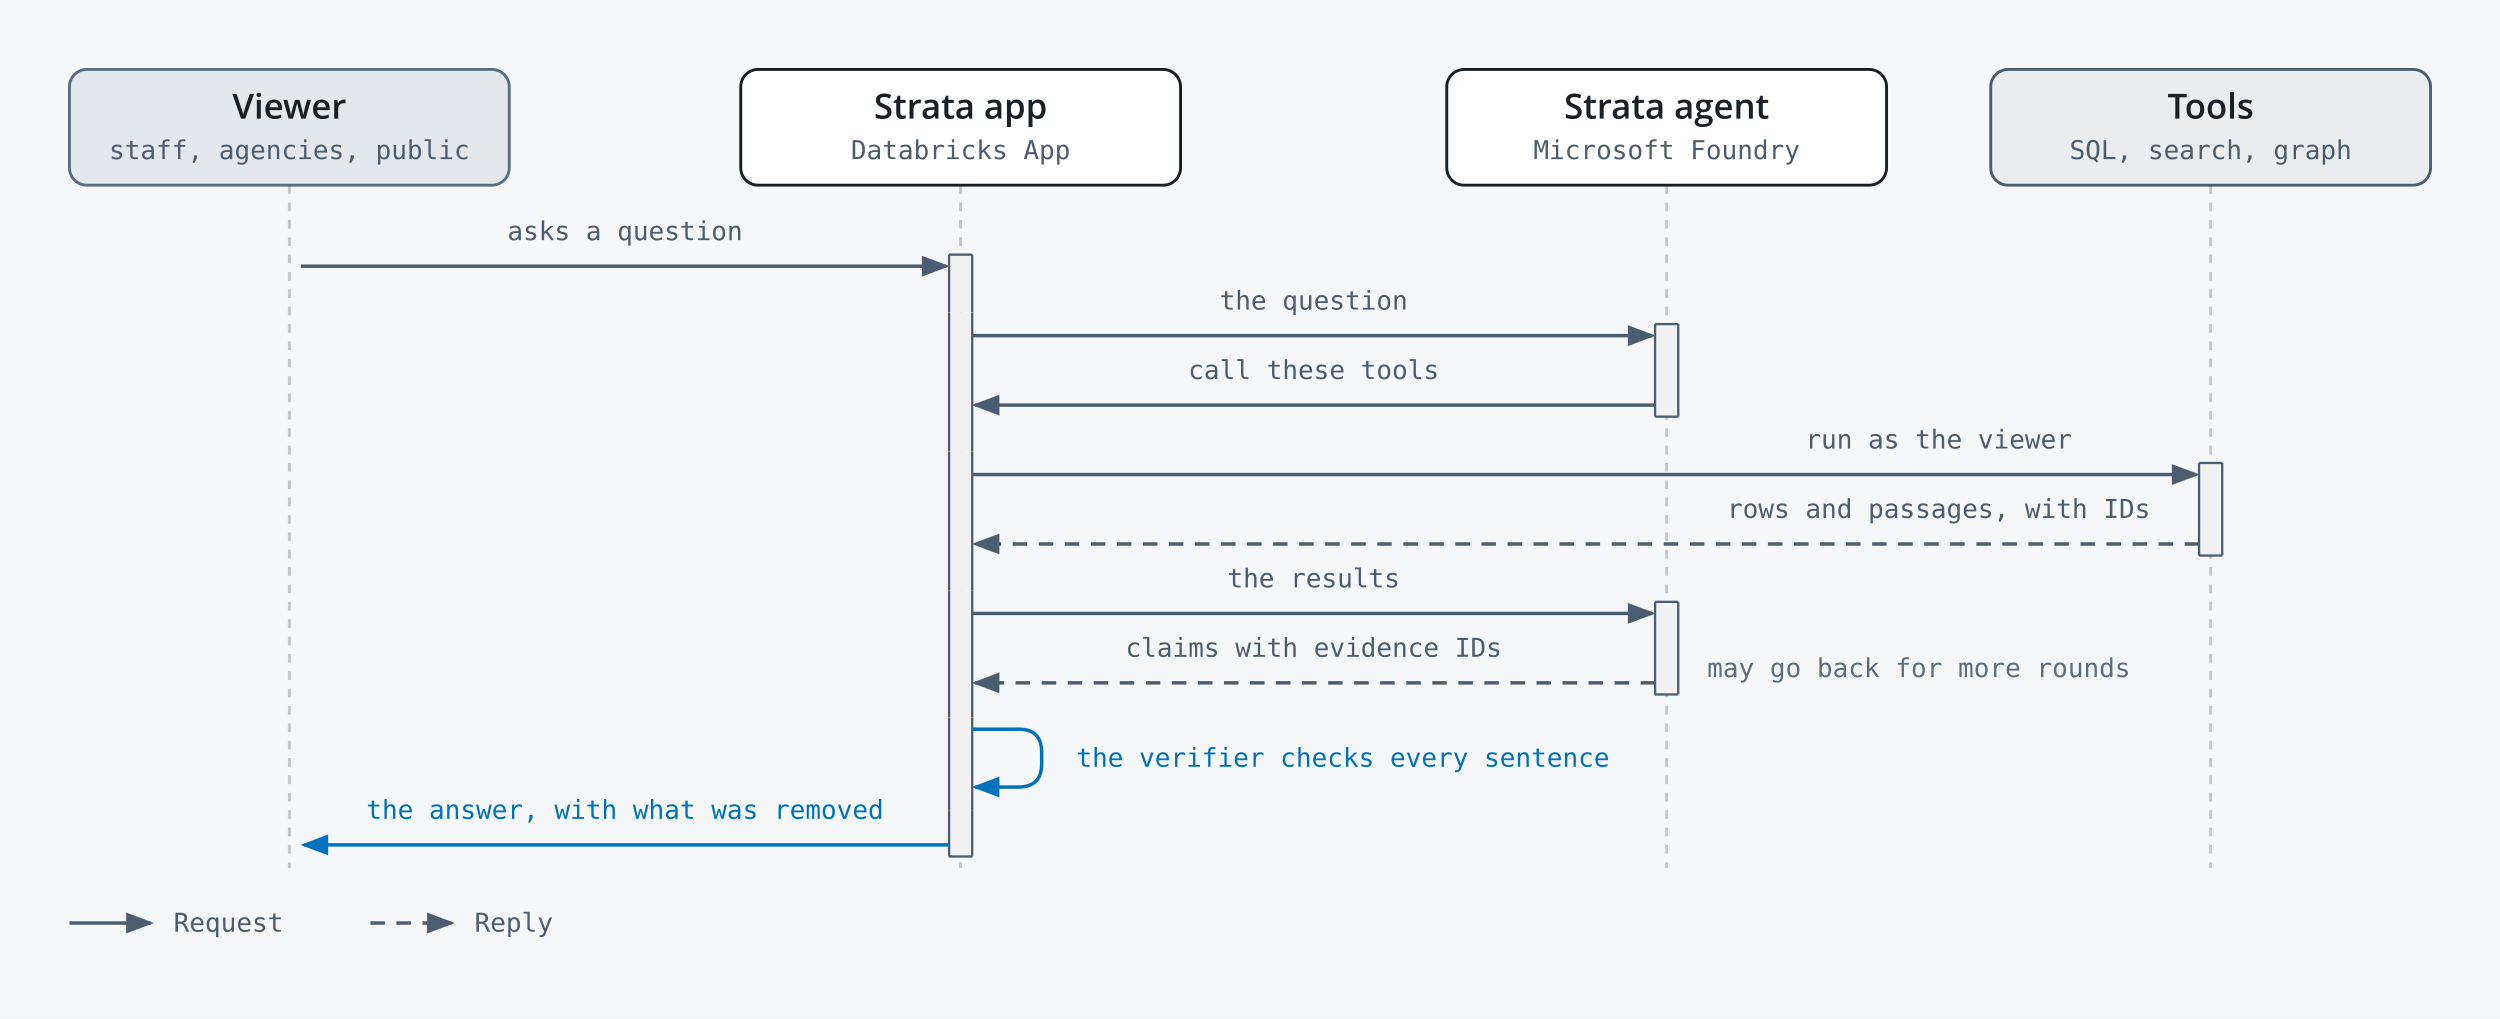
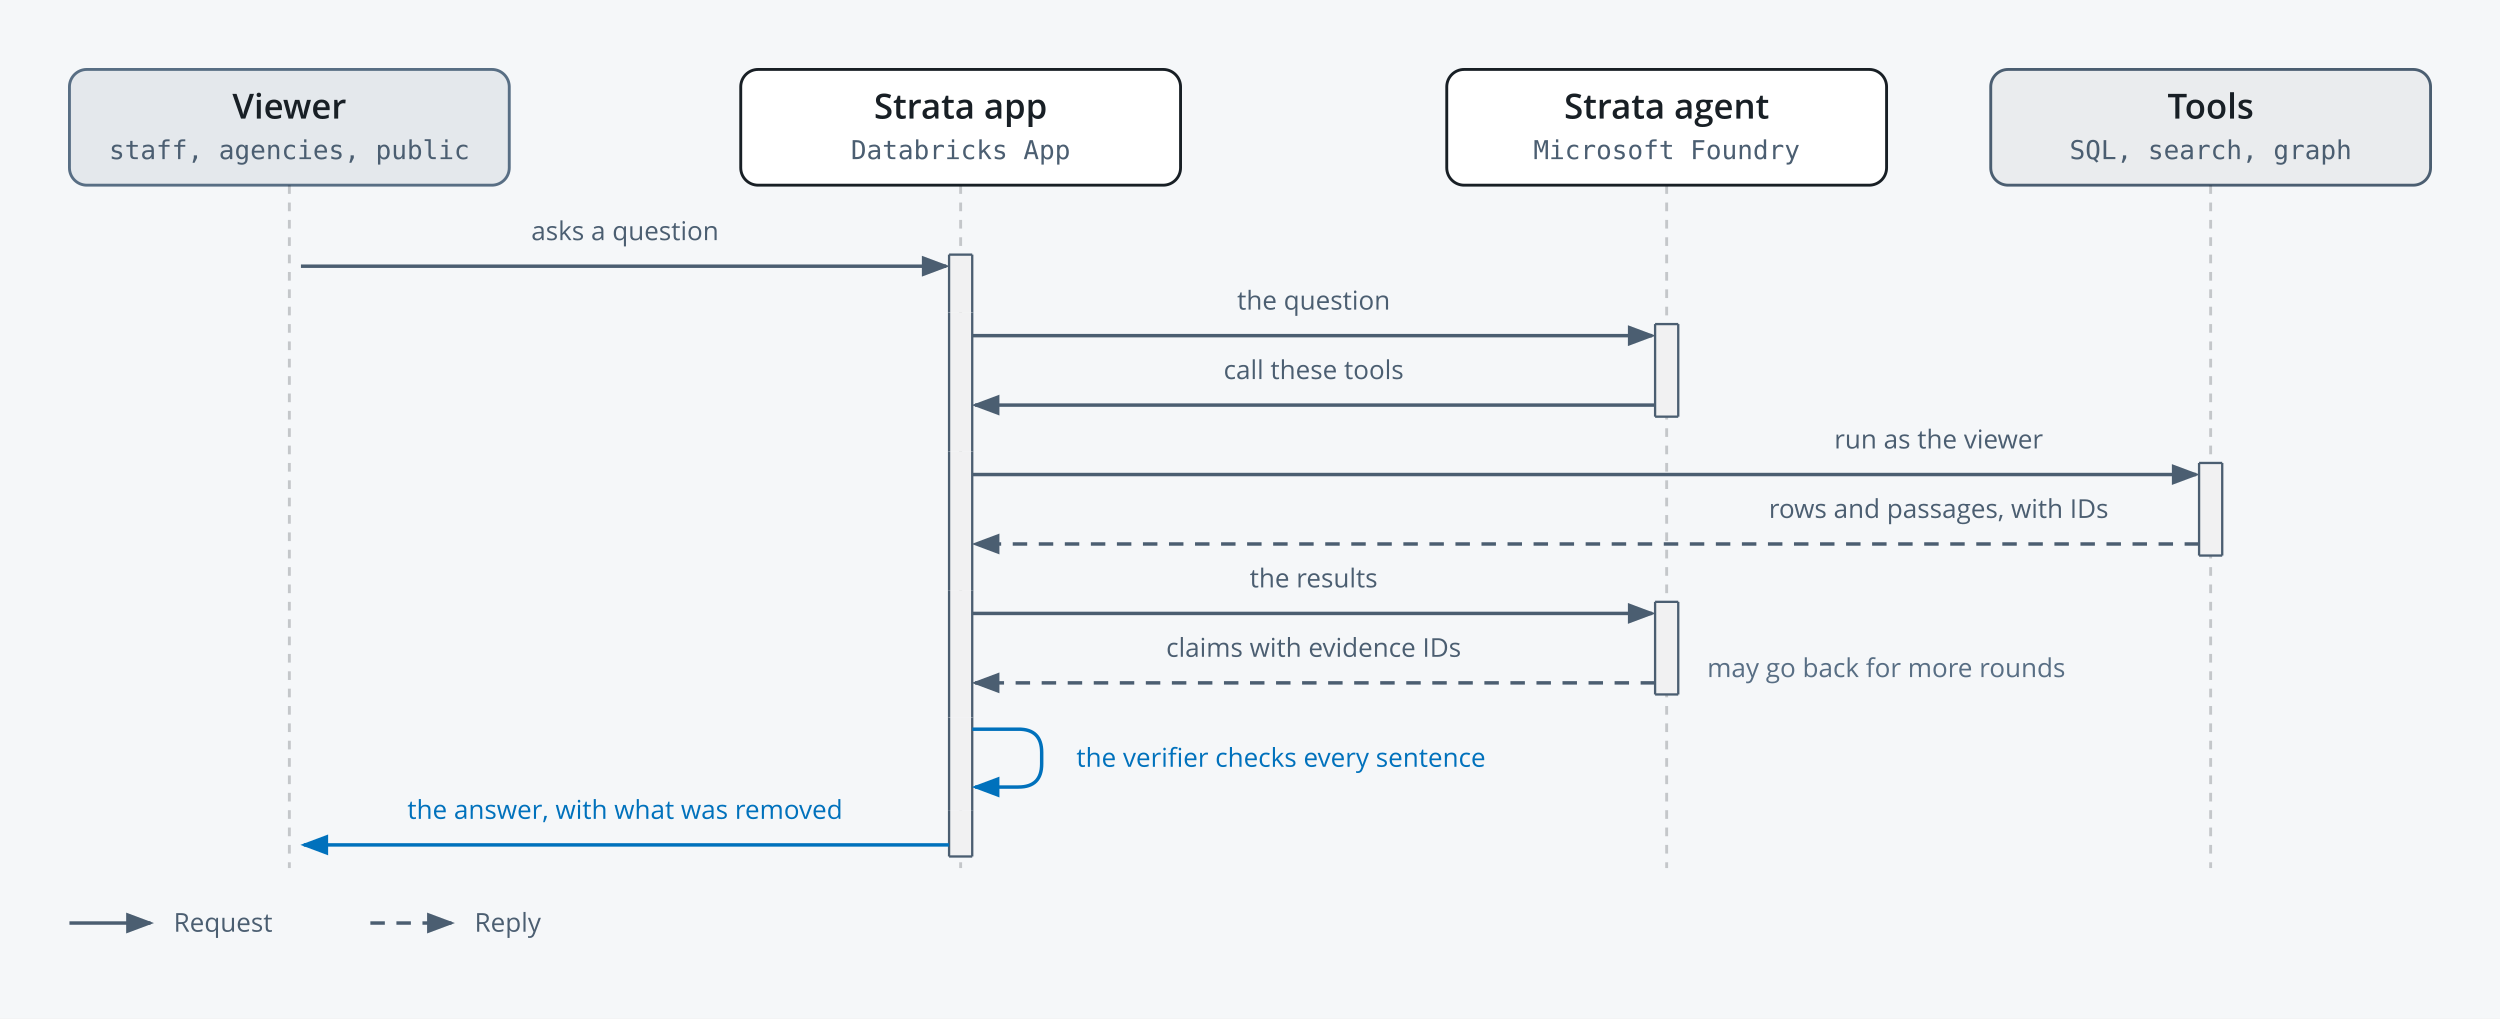
<svg xmlns="http://www.w3.org/2000/svg" viewBox="0 0 864 352" role="img" aria-labelledby="retrieval-title retrieval-desc" data-motion-root="" data-motion-mode="none" data-step-count="6" id="retrieval-root">
  <defs>
    <style>#retrieval-root { font-family: 'Open Sans', system-ui, sans-serif; color: #181f25; }
      #retrieval-root .diagram-container { width: 100%; overflow-x: auto; }
      @media print {
#retrieval-root .diagram-container { overflow-x: visible; }
}</style>
    <marker id="retrieval-arrow" markerWidth="8" markerHeight="6" refX="7" refY="3" orient="auto">
      <polygon points="0 0, 8 3, 0 6" fill="#4b5e71" />
    </marker>
    <marker id="retrieval-arrow-accent" markerWidth="8" markerHeight="6" refX="7" refY="3" orient="auto">
      <polygon points="0 0, 8 3, 0 6" fill="#0071bc" />
    </marker>
    <marker id="retrieval-arrow-link" markerWidth="8" markerHeight="6" refX="7" refY="3" orient="auto">
      <polygon points="0 0, 8 3, 0 6" fill="#01707e" />
    </marker>
  </defs>
  <rect width="100%" height="100%" fill="#f5f7f9" />
  <rect x="24" y="24" width="152" height="40" rx="6" fill="#f5f7f9" />
  <rect x="24" y="24" width="152" height="40" rx="6" fill="#4b5e71" stroke="#586e84" stroke-width="1" fill-opacity="0.1" />
  <text x="100" y="41" fill="#181f25" font-size="12" font-weight="600" font-family="'Open Sans', system-ui, sans-serif" text-anchor="middle">Viewer</text>
  <text x="100" y="55" fill="#4b5e71" font-size="9" font-family="'Roboto Mono', ui-monospace, monospace" text-anchor="middle">staff, agencies, public</text>
  <rect x="256" y="24" width="152" height="40" rx="6" fill="#f5f7f9" />
  <rect x="256" y="24" width="152" height="40" rx="6" fill="#ffffff" stroke="#181f25" stroke-width="1" />
  <text x="332" y="41" fill="#181f25" font-size="12" font-weight="600" font-family="'Open Sans', system-ui, sans-serif" text-anchor="middle">Strata app</text>
  <text x="332" y="55" fill="#4b5e71" font-size="9" font-family="'Roboto Mono', ui-monospace, monospace" text-anchor="middle">Databricks App</text>
  <rect x="500" y="24" width="152" height="40" rx="6" fill="#f5f7f9" />
  <rect x="500" y="24" width="152" height="40" rx="6" fill="#ffffff" stroke="#181f25" stroke-width="1" />
  <text x="576" y="41" fill="#181f25" font-size="12" font-weight="600" font-family="'Open Sans', system-ui, sans-serif" text-anchor="middle">Strata agent</text>
  <text x="576" y="55" fill="#4b5e71" font-size="9" font-family="'Roboto Mono', ui-monospace, monospace" text-anchor="middle">Microsoft Foundry</text>
  <rect x="688" y="24" width="152" height="40" rx="6" fill="#f5f7f9" />
  <rect x="688" y="24" width="152" height="40" rx="6" fill="#181f25" stroke="#4b5e71" stroke-width="1" fill-opacity="0.05" />
  <text x="764" y="41" fill="#181f25" font-size="12" font-weight="600" font-family="'Open Sans', system-ui, sans-serif" text-anchor="middle">Tools</text>
  <text x="764" y="55" fill="#4b5e71" font-size="9" font-family="'Roboto Mono', ui-monospace, monospace" text-anchor="middle">SQL, search, graph</text>
  <line x1="100" y1="64" x2="100" y2="300" stroke="#181f25" stroke-width="1" stroke-dasharray="3,3" stroke-opacity="0.22" />
  <line x1="332" y1="64" x2="332" y2="300" stroke="#181f25" stroke-width="1" stroke-dasharray="3,3" stroke-opacity="0.22" />
  <line x1="576" y1="64" x2="576" y2="300" stroke="#181f25" stroke-width="1" stroke-dasharray="3,3" stroke-opacity="0.22" />
  <line x1="764" y1="64" x2="764" y2="300" stroke="#181f25" stroke-width="1" stroke-dasharray="3,3" stroke-opacity="0.22" />
  <g data-motion-item="" data-step="1" aria-label="The viewer asks a question">
    <rect x="328" y="88" width="8" height="20" fill="#ffffff" />
    <rect x="328" y="88" width="8" height="20" fill="#181f25" fill-opacity="0.06" />
    <line x1="328" y1="88" x2="328" y2="108" stroke="#4b5e71" stroke-width="0.8" />
    <line x1="336" y1="88" x2="336" y2="108" stroke="#4b5e71" stroke-width="0.8" />
    <line x1="328" y1="88" x2="336" y2="88" stroke="#4b5e71" stroke-width="0.8" />
    <line x1="104" y1="92" x2="327" y2="92" stroke="#4b5e71" stroke-width="1.2" marker-end="url(#retrieval-arrow)" />
    <rect x="170" y="73" width="92" height="13" rx="2" fill="#f5f7f9" />
-     <text x="216" y="83" fill="#4b5e71" font-size="9" font-family="'Roboto Mono', ui-monospace, monospace" text-anchor="middle">asks a question</text>
+     <text x="216" y="83" fill="#4b5e71" font-size="9" font-family="'Open Sans', system-ui, sans-serif" text-anchor="middle">asks a question</text>
  </g>
  <g data-motion-item="" data-step="2" aria-label="The agent picks the tools">
    <rect x="328" y="108" width="8" height="48" fill="#ffffff" />
    <rect x="328" y="108" width="8" height="48" fill="#181f25" fill-opacity="0.06" />
    <line x1="328" y1="108" x2="328" y2="156" stroke="#4b5e71" stroke-width="0.8" />
    <line x1="336" y1="108" x2="336" y2="156" stroke="#4b5e71" stroke-width="0.8" />
    <rect x="572" y="112" width="8" height="32" fill="#ffffff" />
    <rect x="572" y="112" width="8" height="32" fill="#181f25" fill-opacity="0.06" />
    <line x1="572" y1="112" x2="572" y2="144" stroke="#4b5e71" stroke-width="0.8" />
    <line x1="580" y1="112" x2="580" y2="144" stroke="#4b5e71" stroke-width="0.8" />
    <line x1="572" y1="112" x2="580" y2="112" stroke="#4b5e71" stroke-width="0.8" />
    <line x1="572" y1="144" x2="580" y2="144" stroke="#4b5e71" stroke-width="0.8" />
    <line x1="336" y1="116" x2="571" y2="116" stroke="#4b5e71" stroke-width="1.2" marker-end="url(#retrieval-arrow)" />
    <rect x="416" y="97" width="76" height="13" rx="2" fill="#f5f7f9" />
-     <text x="454" y="107" fill="#4b5e71" font-size="9" font-family="'Roboto Mono', ui-monospace, monospace" text-anchor="middle">the question</text>
+     <text x="454" y="107" fill="#4b5e71" font-size="9" font-family="'Open Sans', system-ui, sans-serif" text-anchor="middle">the question</text>
    <line x1="572" y1="140" x2="337" y2="140" stroke="#4b5e71" stroke-width="1.2" marker-end="url(#retrieval-arrow)" />
    <rect x="404" y="121" width="100" height="13" rx="2" fill="#f5f7f9" />
-     <text x="454" y="131" fill="#4b5e71" font-size="9" font-family="'Roboto Mono', ui-monospace, monospace" text-anchor="middle">call these tools</text>
+     <text x="454" y="131" fill="#4b5e71" font-size="9" font-family="'Open Sans', system-ui, sans-serif" text-anchor="middle">call these tools</text>
  </g>
  <g data-motion-item="" data-step="3" aria-label="The app runs the tools as the viewer">
    <rect x="328" y="156" width="8" height="48" fill="#ffffff" />
    <rect x="328" y="156" width="8" height="48" fill="#181f25" fill-opacity="0.06" />
    <line x1="328" y1="156" x2="328" y2="204" stroke="#4b5e71" stroke-width="0.8" />
    <line x1="336" y1="156" x2="336" y2="204" stroke="#4b5e71" stroke-width="0.8" />
    <rect x="760" y="160" width="8" height="32" fill="#ffffff" />
    <rect x="760" y="160" width="8" height="32" fill="#181f25" fill-opacity="0.06" />
    <line x1="760" y1="160" x2="760" y2="192" stroke="#4b5e71" stroke-width="0.8" />
    <line x1="768" y1="160" x2="768" y2="192" stroke="#4b5e71" stroke-width="0.8" />
    <line x1="760" y1="160" x2="768" y2="160" stroke="#4b5e71" stroke-width="0.8" />
    <line x1="760" y1="192" x2="768" y2="192" stroke="#4b5e71" stroke-width="0.8" />
    <line x1="336" y1="164" x2="759" y2="164" stroke="#4b5e71" stroke-width="1.2" marker-end="url(#retrieval-arrow)" />
    <rect x="618" y="145" width="104" height="13" rx="2" fill="#f5f7f9" />
-     <text x="670" y="155" fill="#4b5e71" font-size="9" font-family="'Roboto Mono', ui-monospace, monospace" text-anchor="middle">run as the viewer</text>
+     <text x="670" y="155" fill="#4b5e71" font-size="9" font-family="'Open Sans', system-ui, sans-serif" text-anchor="middle">run as the viewer</text>
    <line x1="760" y1="188" x2="337" y2="188" stroke="#4b5e71" stroke-width="1.2" stroke-dasharray="5,4" marker-end="url(#retrieval-arrow)" />
    <rect x="590" y="169" width="160" height="13" rx="2" fill="#f5f7f9" />
-     <text x="670" y="179" fill="#4b5e71" font-size="9" font-family="'Roboto Mono', ui-monospace, monospace" text-anchor="middle">rows and passages, with IDs</text>
+     <text x="670" y="179" fill="#4b5e71" font-size="9" font-family="'Open Sans', system-ui, sans-serif" text-anchor="middle">rows and passages, with IDs</text>
  </g>
  <g data-motion-item="" data-step="4" aria-label="The agent writes claims with their evidence IDs">
    <rect x="328" y="204" width="8" height="44" fill="#ffffff" />
    <rect x="328" y="204" width="8" height="44" fill="#181f25" fill-opacity="0.06" />
    <line x1="328" y1="204" x2="328" y2="248" stroke="#4b5e71" stroke-width="0.8" />
    <line x1="336" y1="204" x2="336" y2="248" stroke="#4b5e71" stroke-width="0.8" />
    <rect x="572" y="208" width="8" height="32" fill="#ffffff" />
    <rect x="572" y="208" width="8" height="32" fill="#181f25" fill-opacity="0.06" />
    <line x1="572" y1="208" x2="572" y2="240" stroke="#4b5e71" stroke-width="0.8" />
    <line x1="580" y1="208" x2="580" y2="240" stroke="#4b5e71" stroke-width="0.8" />
    <line x1="572" y1="208" x2="580" y2="208" stroke="#4b5e71" stroke-width="0.8" />
    <line x1="572" y1="240" x2="580" y2="240" stroke="#4b5e71" stroke-width="0.8" />
    <line x1="336" y1="212" x2="571" y2="212" stroke="#4b5e71" stroke-width="1.2" marker-end="url(#retrieval-arrow)" />
    <rect x="418" y="193" width="72" height="13" rx="2" fill="#f5f7f9" />
-     <text x="454" y="203" fill="#4b5e71" font-size="9" font-family="'Roboto Mono', ui-monospace, monospace" text-anchor="middle">the results</text>
+     <text x="454" y="203" fill="#4b5e71" font-size="9" font-family="'Open Sans', system-ui, sans-serif" text-anchor="middle">the results</text>
    <line x1="572" y1="236" x2="337" y2="236" stroke="#4b5e71" stroke-width="1.2" stroke-dasharray="5,4" marker-end="url(#retrieval-arrow)" />
    <rect x="382" y="217" width="144" height="13" rx="2" fill="#f5f7f9" />
-     <text x="454" y="227" fill="#4b5e71" font-size="9" font-family="'Roboto Mono', ui-monospace, monospace" text-anchor="middle">claims with evidence IDs</text>
-     <text x="590" y="234" fill="#586e84" font-size="9" font-family="'Roboto Mono', ui-monospace, monospace" text-anchor="start">may go back for more rounds</text>
+     <text x="454" y="227" fill="#4b5e71" font-size="9" font-family="'Open Sans', system-ui, sans-serif" text-anchor="middle">claims with evidence IDs</text>
+     <text x="590" y="234" fill="#586e84" font-size="9" font-family="'Open Sans', system-ui, sans-serif" text-anchor="start">may go back for more rounds</text>
  </g>
  <g data-motion-item="" data-step="5" aria-label="The verifier checks every sentence">
    <rect x="328" y="248" width="8" height="32" fill="#ffffff" />
    <rect x="328" y="248" width="8" height="32" fill="#181f25" fill-opacity="0.06" />
    <line x1="328" y1="248" x2="328" y2="280" stroke="#4b5e71" stroke-width="0.8" />
    <line x1="336" y1="248" x2="336" y2="280" stroke="#4b5e71" stroke-width="0.8" />
    <path d="M 336 252 H 352 Q 360 252 360 260 V 264 Q 360 272 352 272 H 337" fill="none" stroke="#0071bc" stroke-width="1.2" marker-end="url(#retrieval-arrow-accent)" />
    <rect x="368" y="255" width="200" height="13" rx="2" fill="#f5f7f9" />
-     <text x="372" y="265" fill="#0071bc" font-size="9" font-family="'Roboto Mono', ui-monospace, monospace" text-anchor="start">the verifier checks every sentence</text>
+     <text x="372" y="265" fill="#0071bc" font-size="9" font-family="'Open Sans', system-ui, sans-serif" text-anchor="start">the verifier checks every sentence</text>
  </g>
  <g data-motion-item="" data-step="6" aria-label="The viewer reads the answer">
    <rect x="328" y="280" width="8" height="16" fill="#ffffff" />
    <rect x="328" y="280" width="8" height="16" fill="#181f25" fill-opacity="0.06" />
    <line x1="328" y1="280" x2="328" y2="296" stroke="#4b5e71" stroke-width="0.8" />
    <line x1="336" y1="280" x2="336" y2="296" stroke="#4b5e71" stroke-width="0.8" />
    <line x1="328" y1="296" x2="336" y2="296" stroke="#4b5e71" stroke-width="0.8" />
    <line x1="328" y1="292" x2="105" y2="292" stroke="#0071bc" stroke-width="1.2" marker-end="url(#retrieval-arrow-accent)" />
    <rect x="120" y="273" width="192" height="13" rx="2" fill="#f5f7f9" />
-     <text x="216" y="283" fill="#0071bc" font-size="9" font-family="'Roboto Mono', ui-monospace, monospace" text-anchor="middle">the answer, with what was removed</text>
+     <text x="216" y="283" fill="#0071bc" font-size="9" font-family="'Open Sans', system-ui, sans-serif" text-anchor="middle">the answer, with what was removed</text>
  </g>
  <line x1="24" y1="319" x2="52" y2="319" stroke="#4b5e71" stroke-width="1.2" marker-end="url(#retrieval-arrow)" />
-   <text x="60" y="322" fill="#4b5e71" font-size="9" font-family="'Roboto Mono', ui-monospace, monospace" text-anchor="start">Request</text>
+   <text x="60" y="322" fill="#4b5e71" font-size="9" font-family="'Open Sans', system-ui, sans-serif" text-anchor="start">Request</text>
  <line x1="128" y1="319" x2="156" y2="319" stroke="#4b5e71" stroke-width="1.2" stroke-dasharray="5,4" marker-end="url(#retrieval-arrow)" />
-   <text x="164" y="322" fill="#4b5e71" font-size="9" font-family="'Roboto Mono', ui-monospace, monospace" text-anchor="start">Reply</text>
+   <text x="164" y="322" fill="#4b5e71" font-size="9" font-family="'Open Sans', system-ui, sans-serif" text-anchor="start">Reply</text>
</svg>
